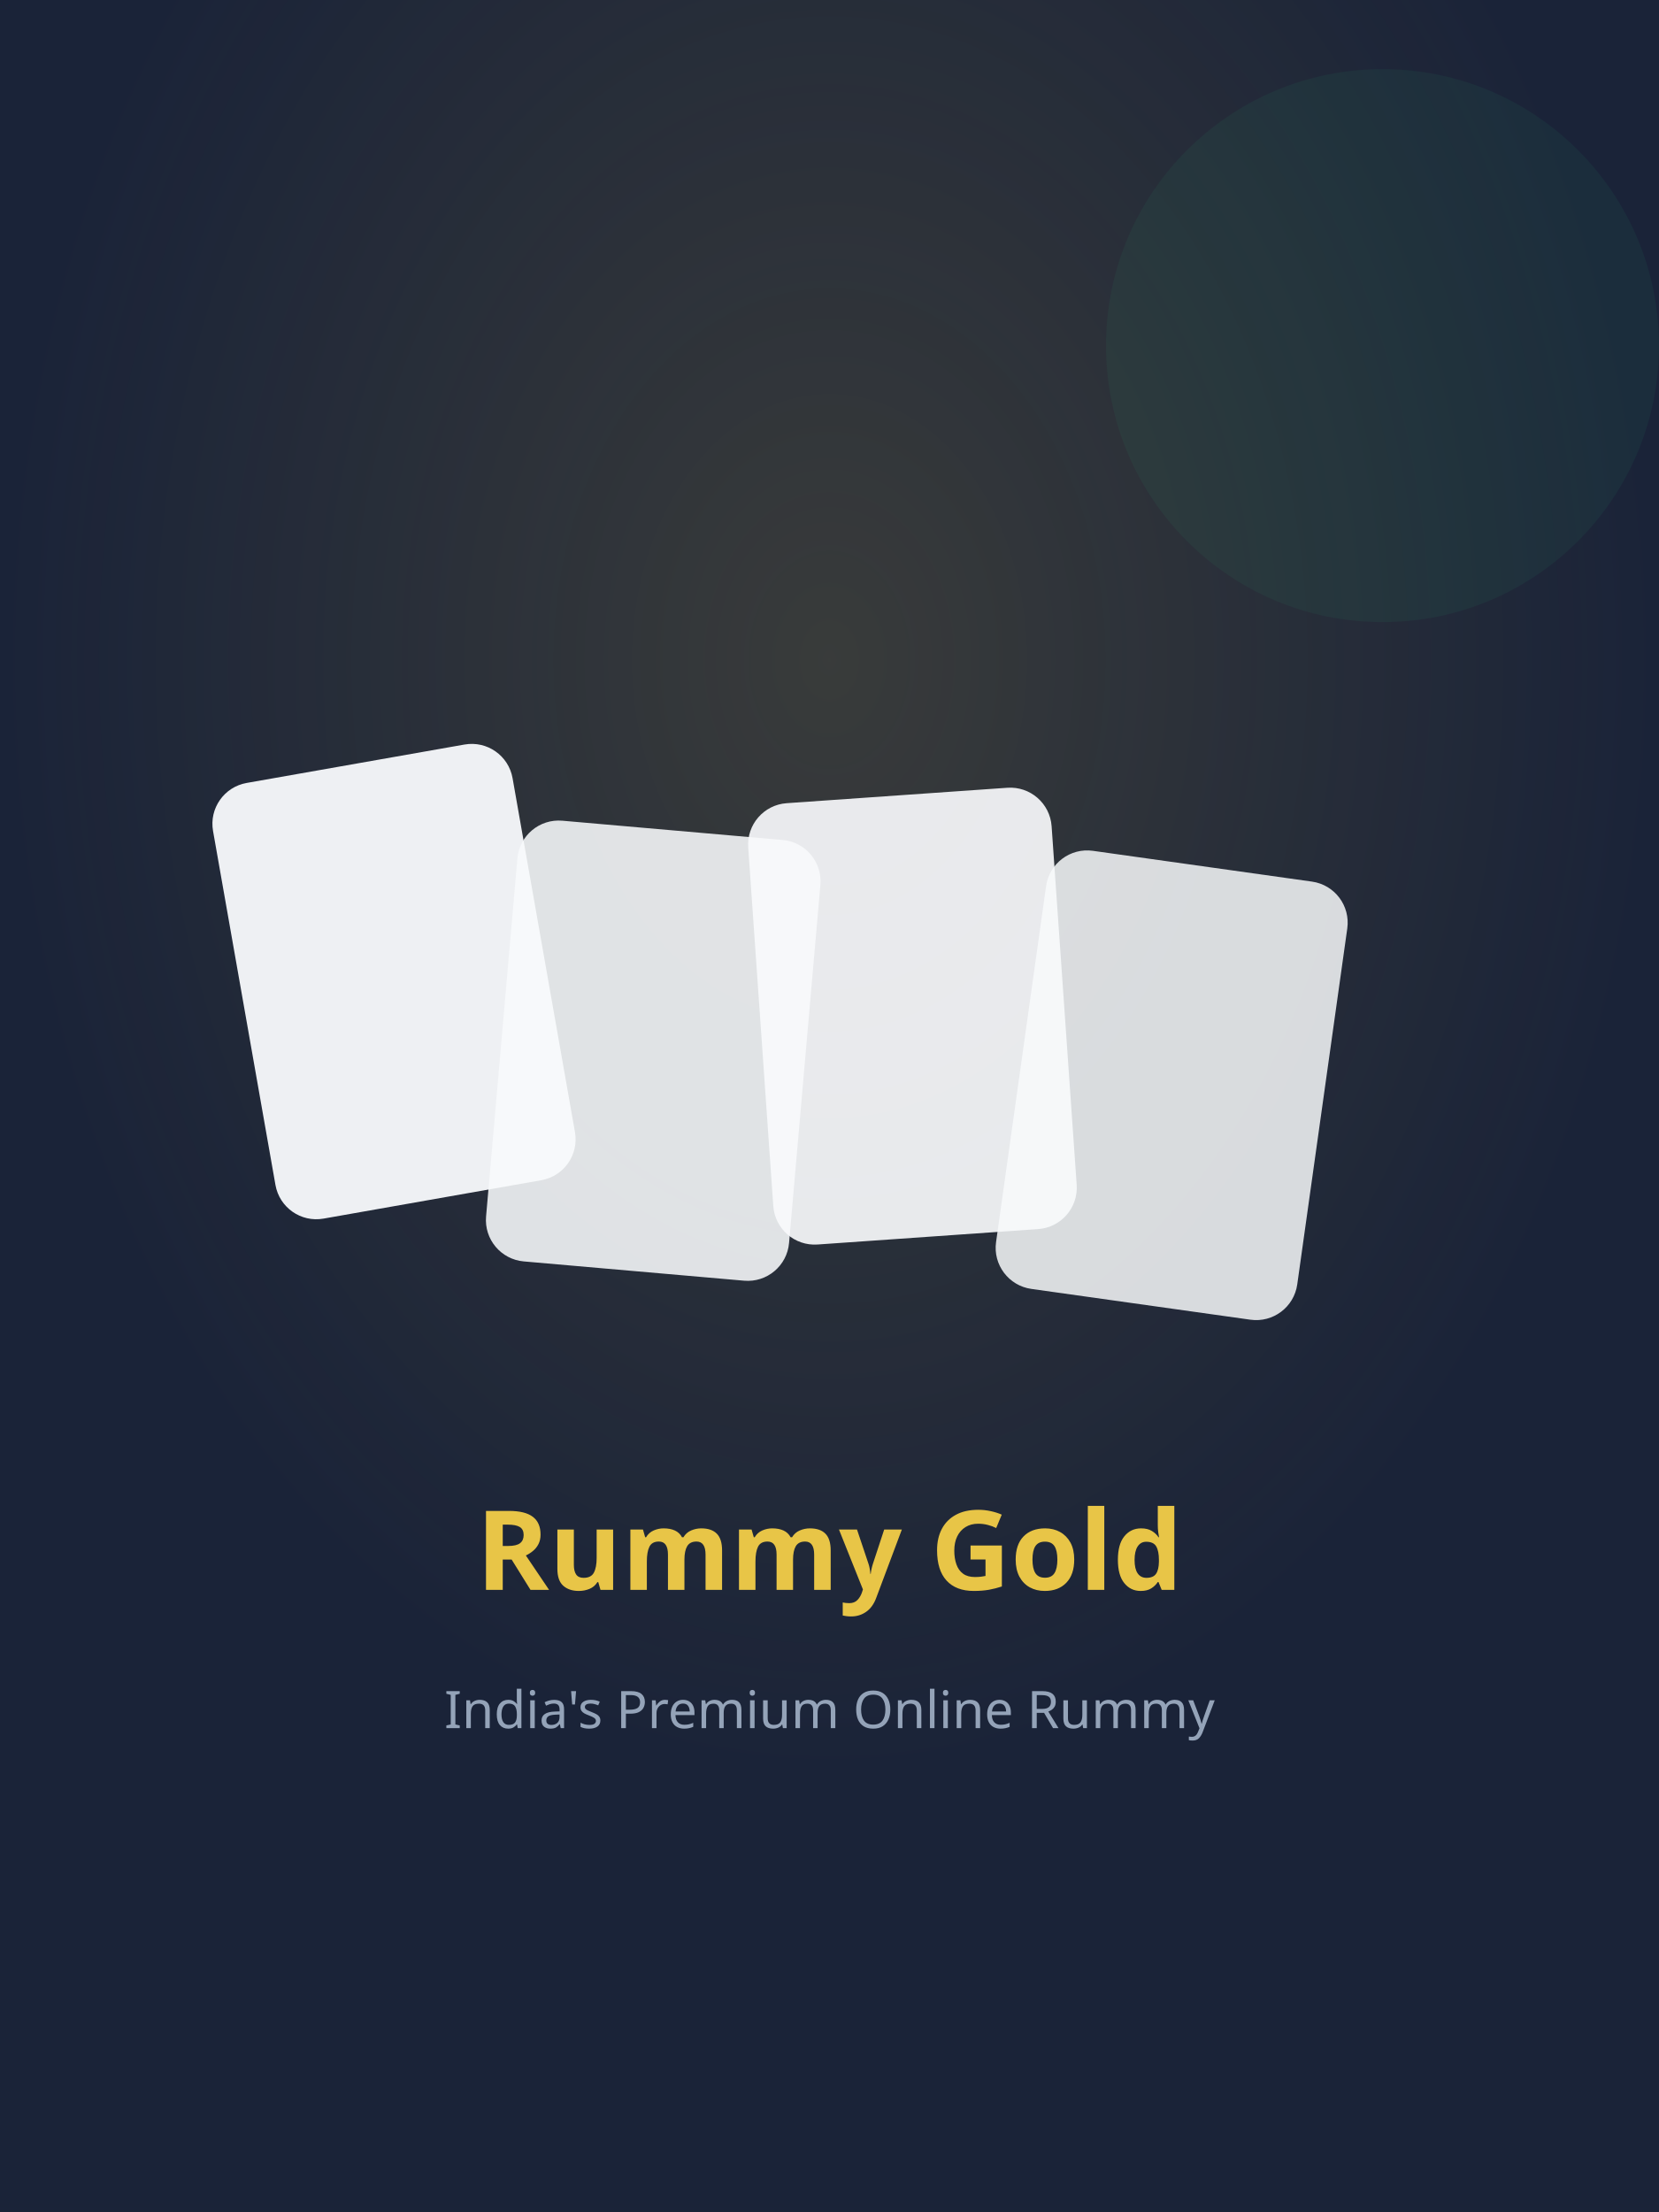
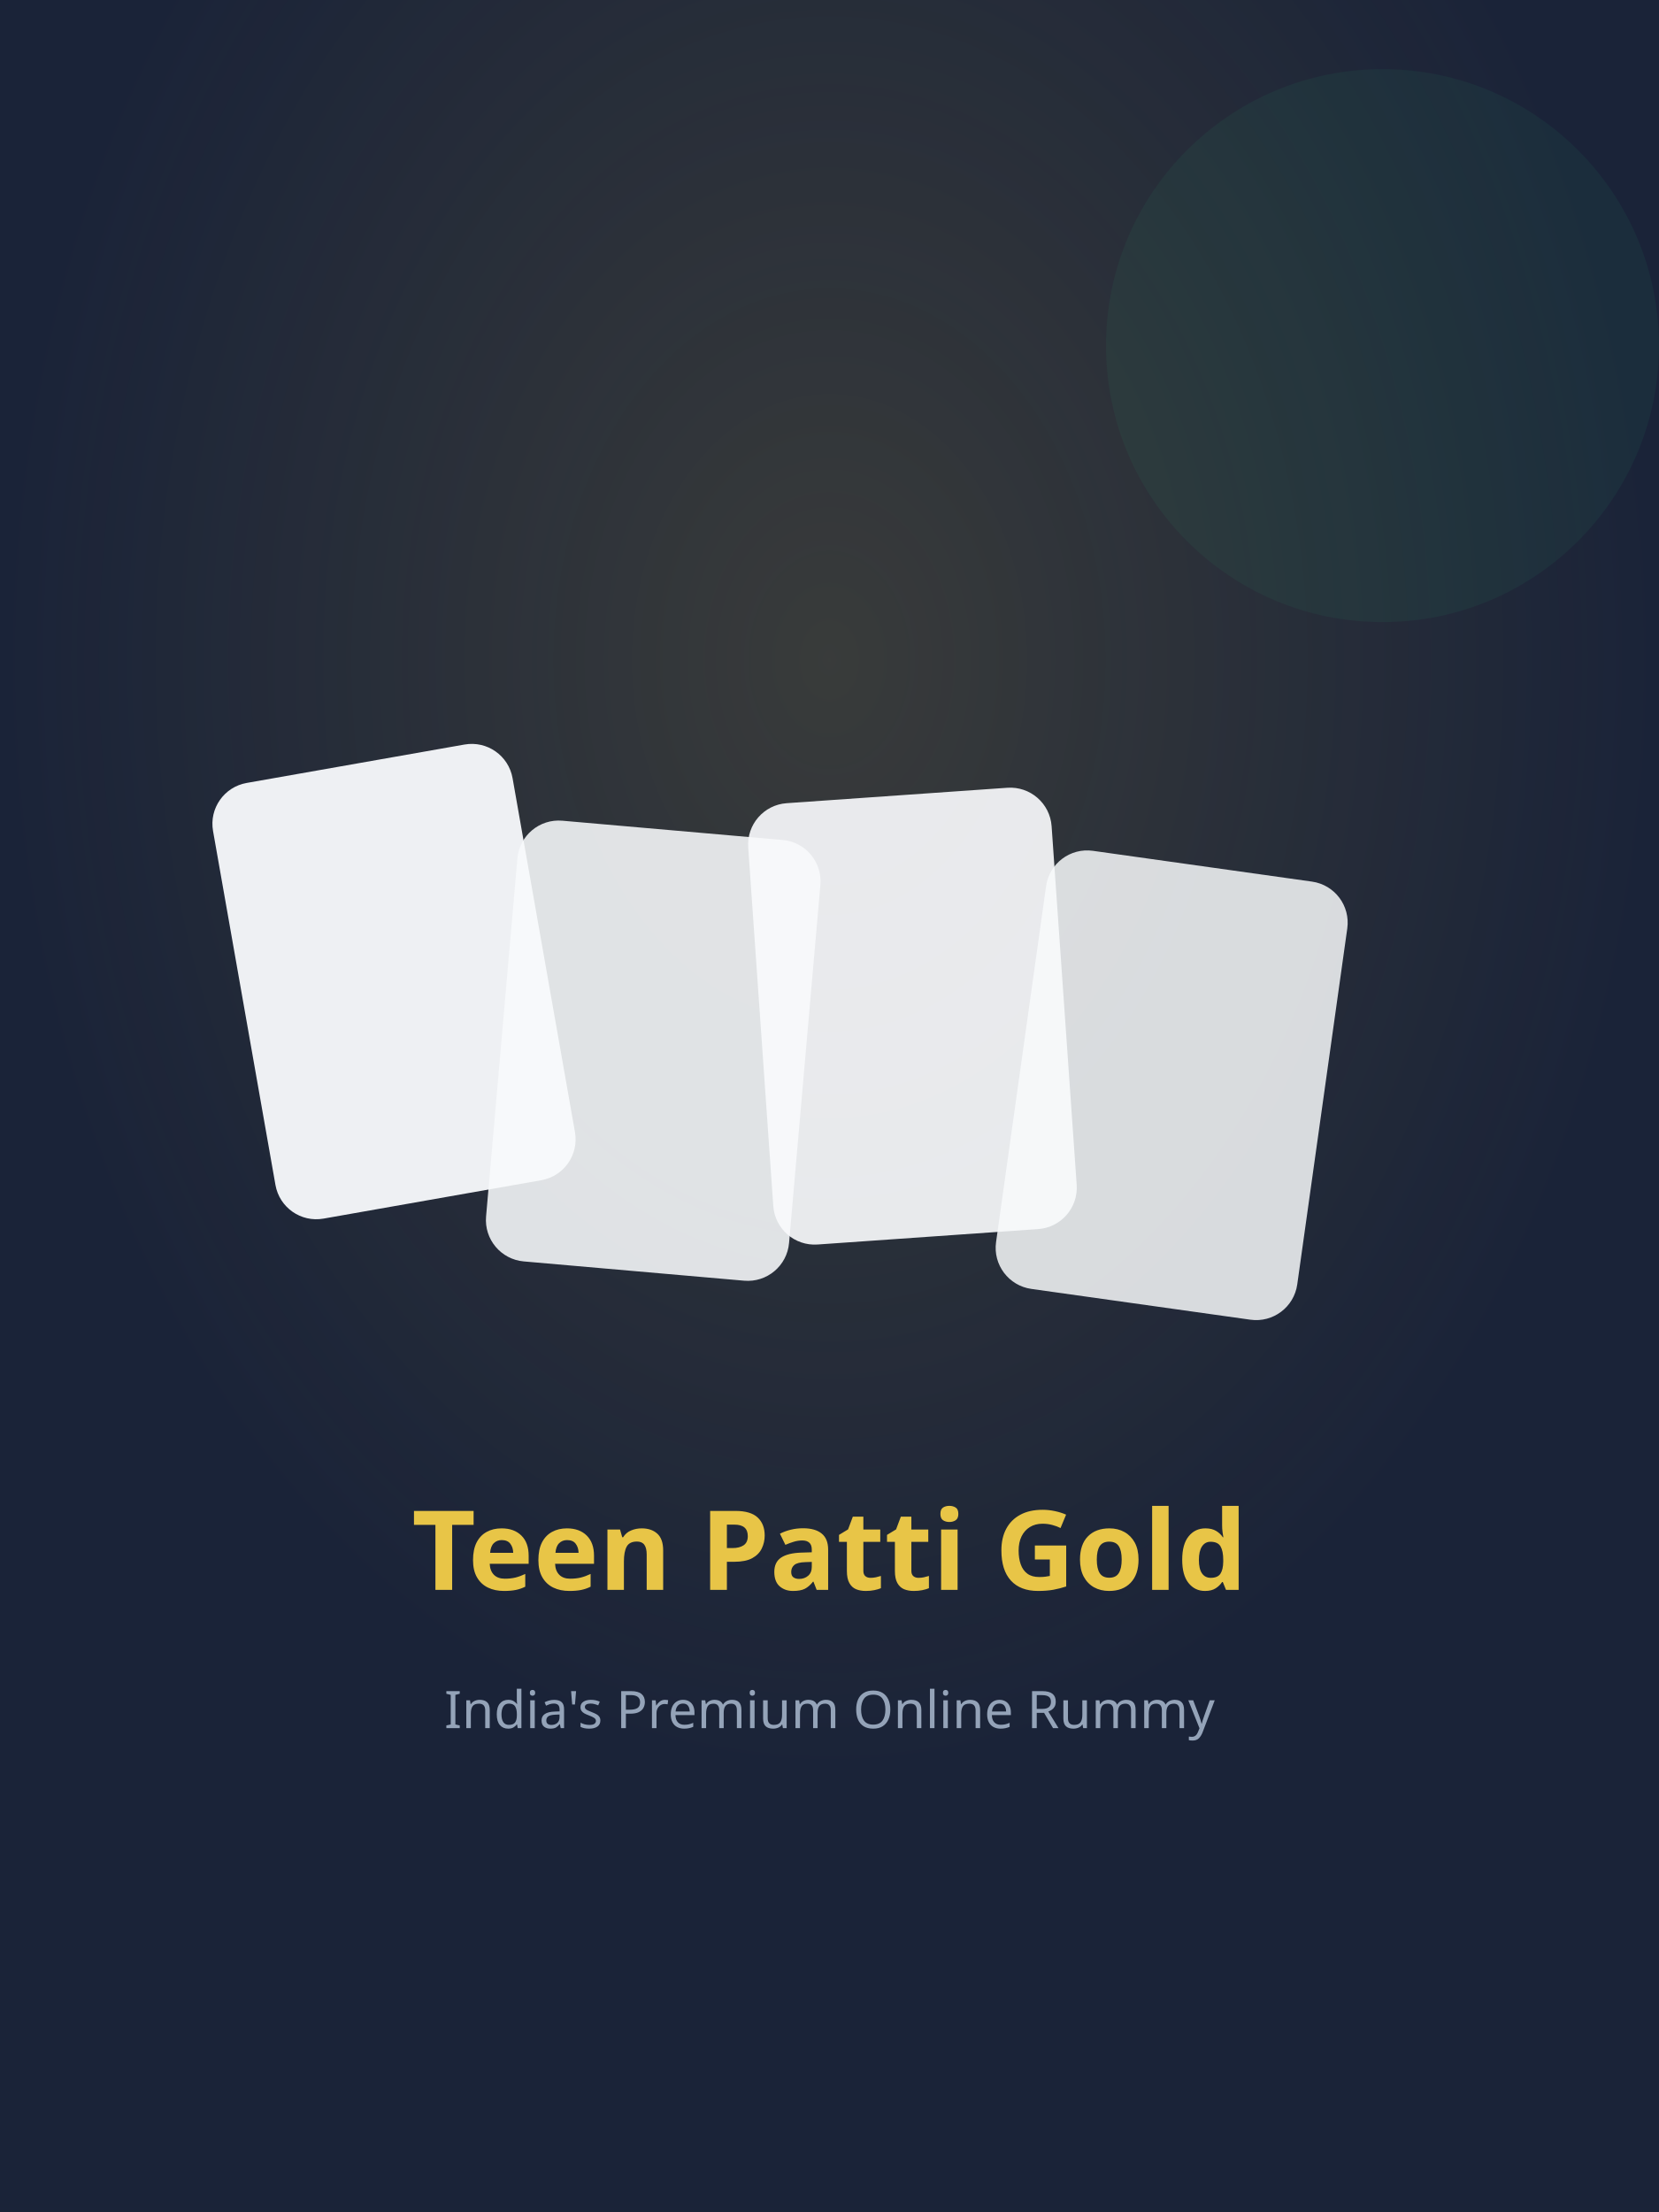
<svg xmlns="http://www.w3.org/2000/svg" viewBox="0 0 480 640" preserveAspectRatio="xMidYMin slice">
  <defs>
    <linearGradient id="sky" x1="240" y1="0" x2="240" y2="640">
      <stop offset="0%" stop-color="#1a2338" />
      <stop offset="50%" stop-color="#111827" />
      <stop offset="100%" stop-color="#070b14" />
    </linearGradient>
    <radialGradient id="glow" cx="50%" cy="30%" r="50%">
      <stop offset="0%" stop-color="#e8c547" stop-opacity="0.15" />
      <stop offset="100%" stop-color="#e8c547" stop-opacity="0" />
    </radialGradient>
  </defs>
  <rect width="480" height="640" fill="url(#sky)" />
  <rect width="480" height="640" fill="url(#glow)" />
  <circle cx="400" cy="100" r="80" fill="#22a06b" opacity="0.08" />
  <rect x="70" y="220" width="88" height="128" rx="12" fill="#f8fafc" opacity="0.95" transform="rotate(-10 114 284)" />
  <rect x="145" y="240" width="88" height="128" rx="12" fill="#f8fafc" opacity="0.88" transform="rotate(5 189 304)" />
  <rect x="220" y="230" width="88" height="128" rx="12" fill="#f8fafc" opacity="0.92" transform="rotate(-4 264 294)" />
  <rect x="295" y="250" width="88" height="128" rx="12" fill="#f8fafc" opacity="0.85" transform="rotate(8 339 314)" />
-   <text x="240" y="460" text-anchor="middle" font-family="system-ui,sans-serif" font-size="32" font-weight="800" fill="#e8c547">Rummy Gold</text>
+   <text x="240" y="460" text-anchor="middle" font-family="system-ui,sans-serif" font-size="32" font-weight="800" fill="#e8c547">Teen Patti Gold</text>
  <text x="240" y="500" text-anchor="middle" font-family="system-ui,sans-serif" font-size="15" fill="#94a3b8">India's Premium Online Rummy</text>
</svg>
